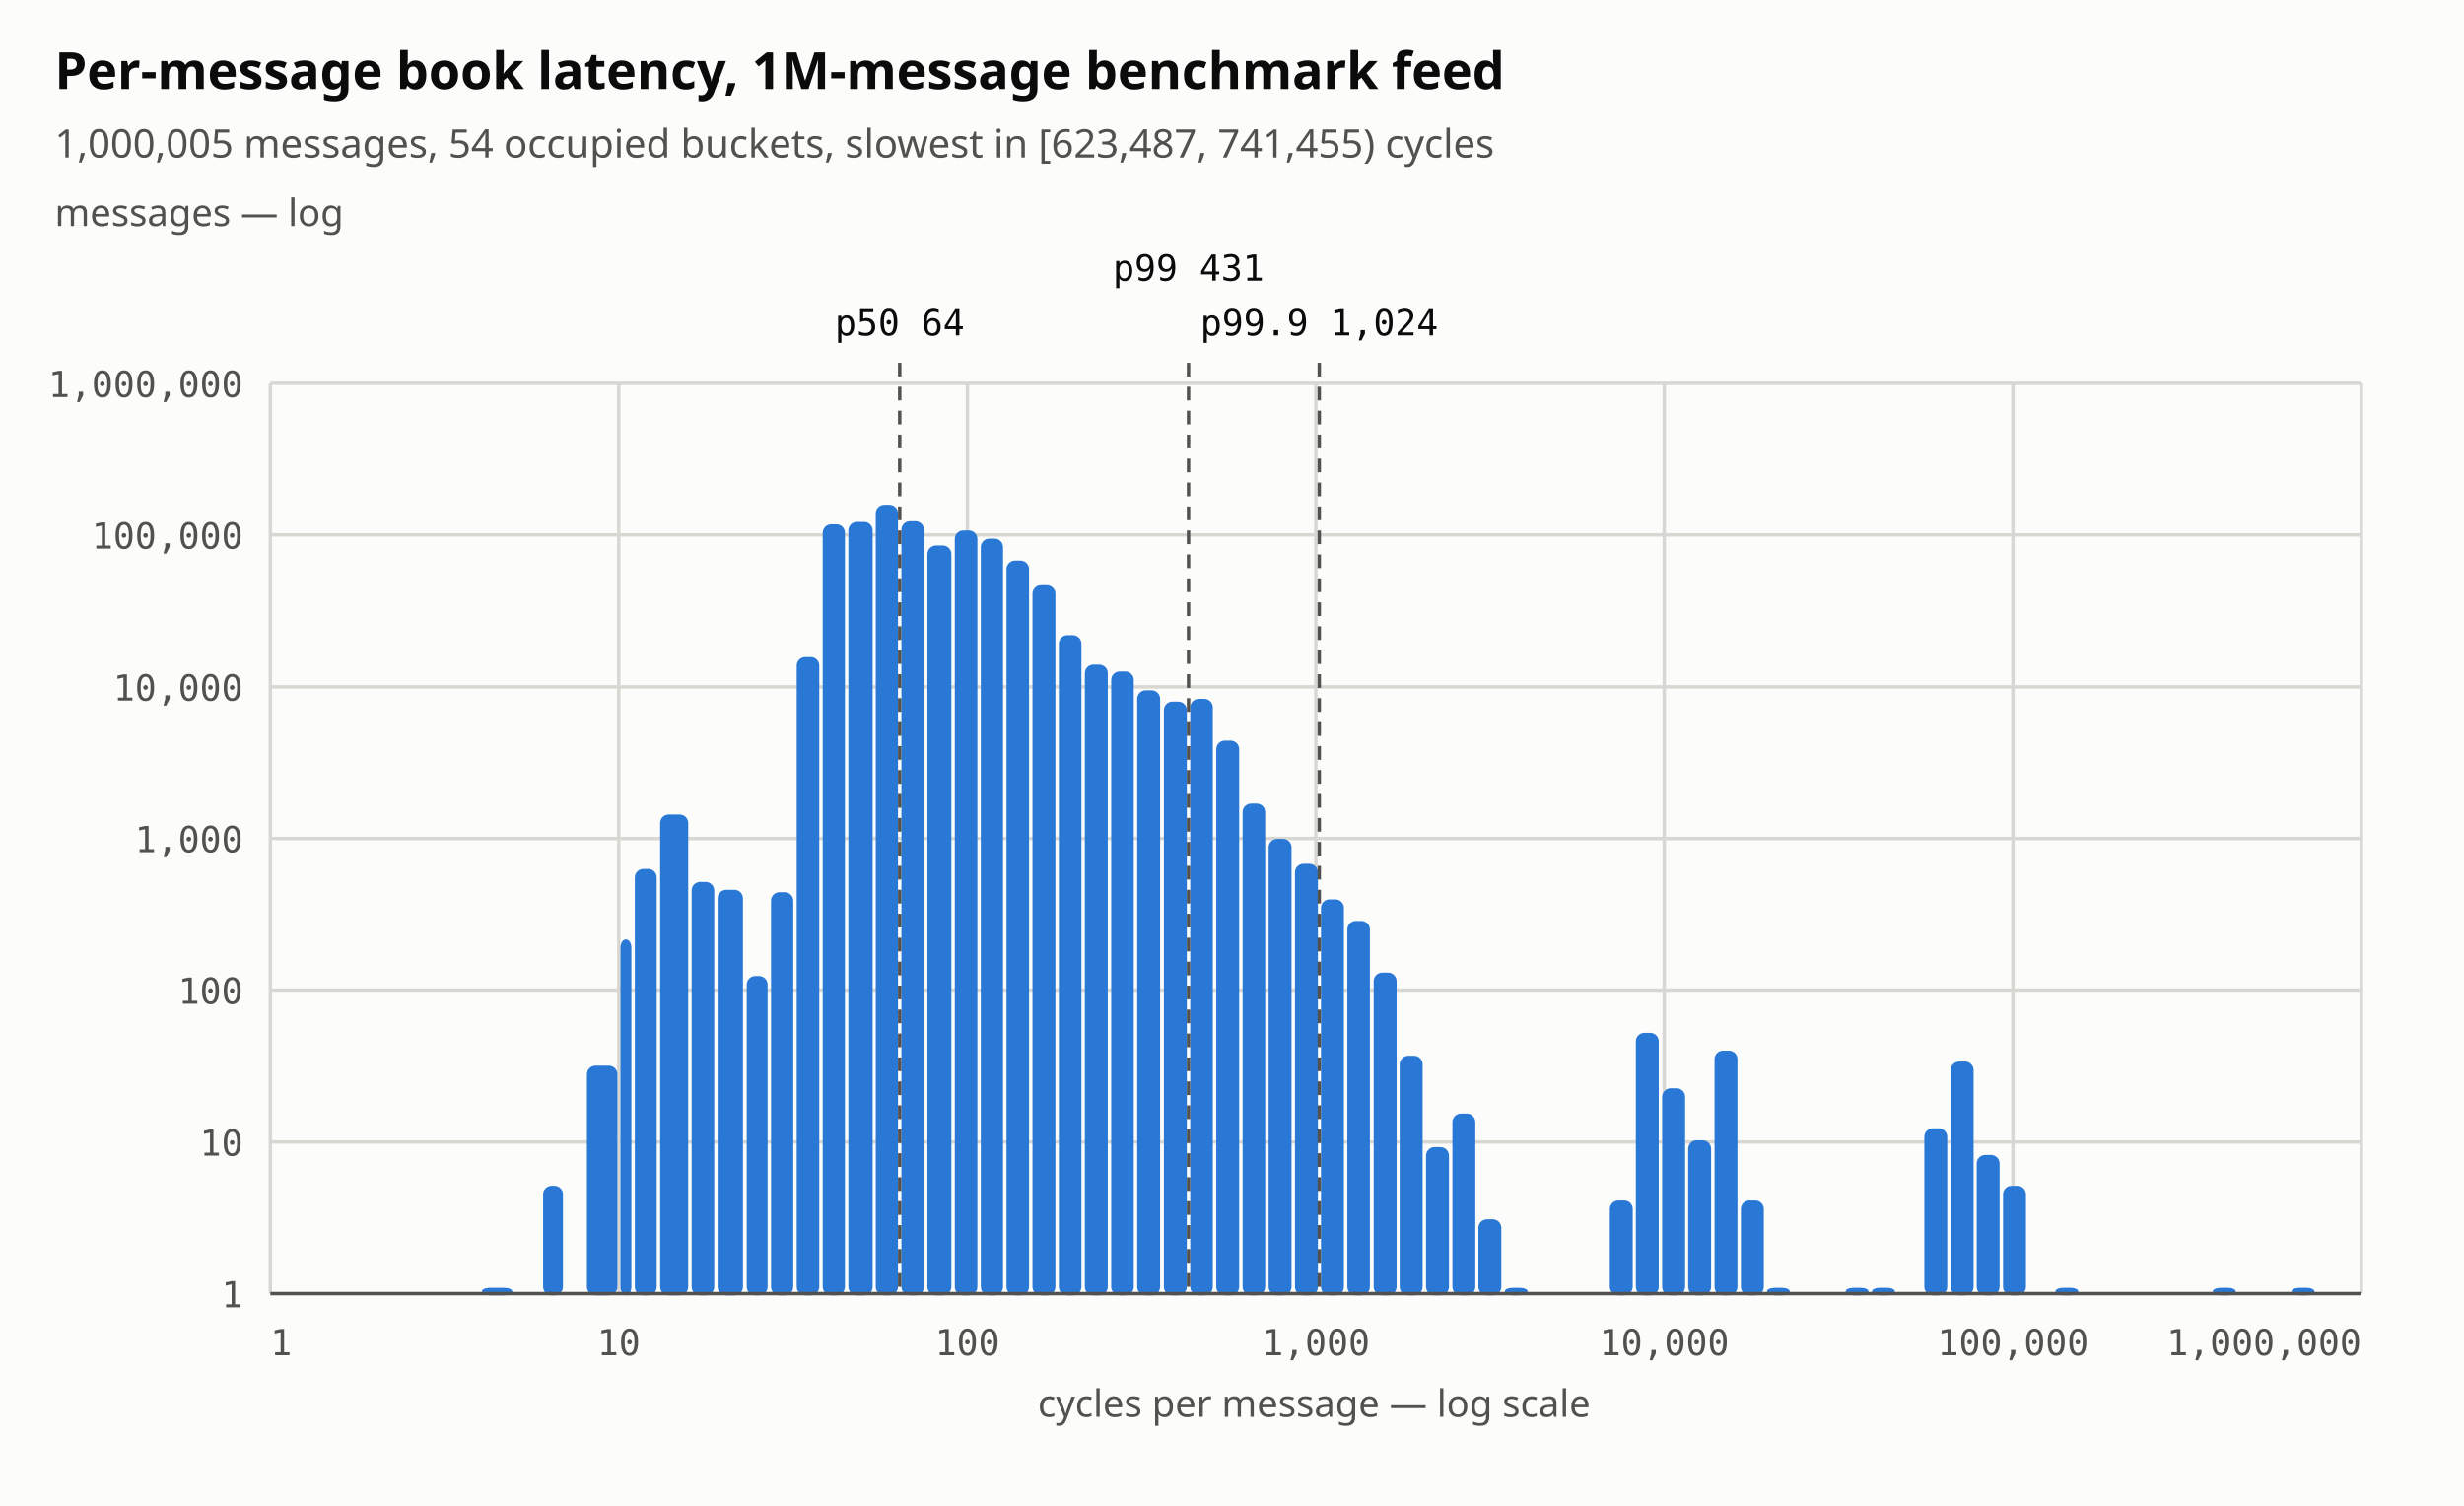
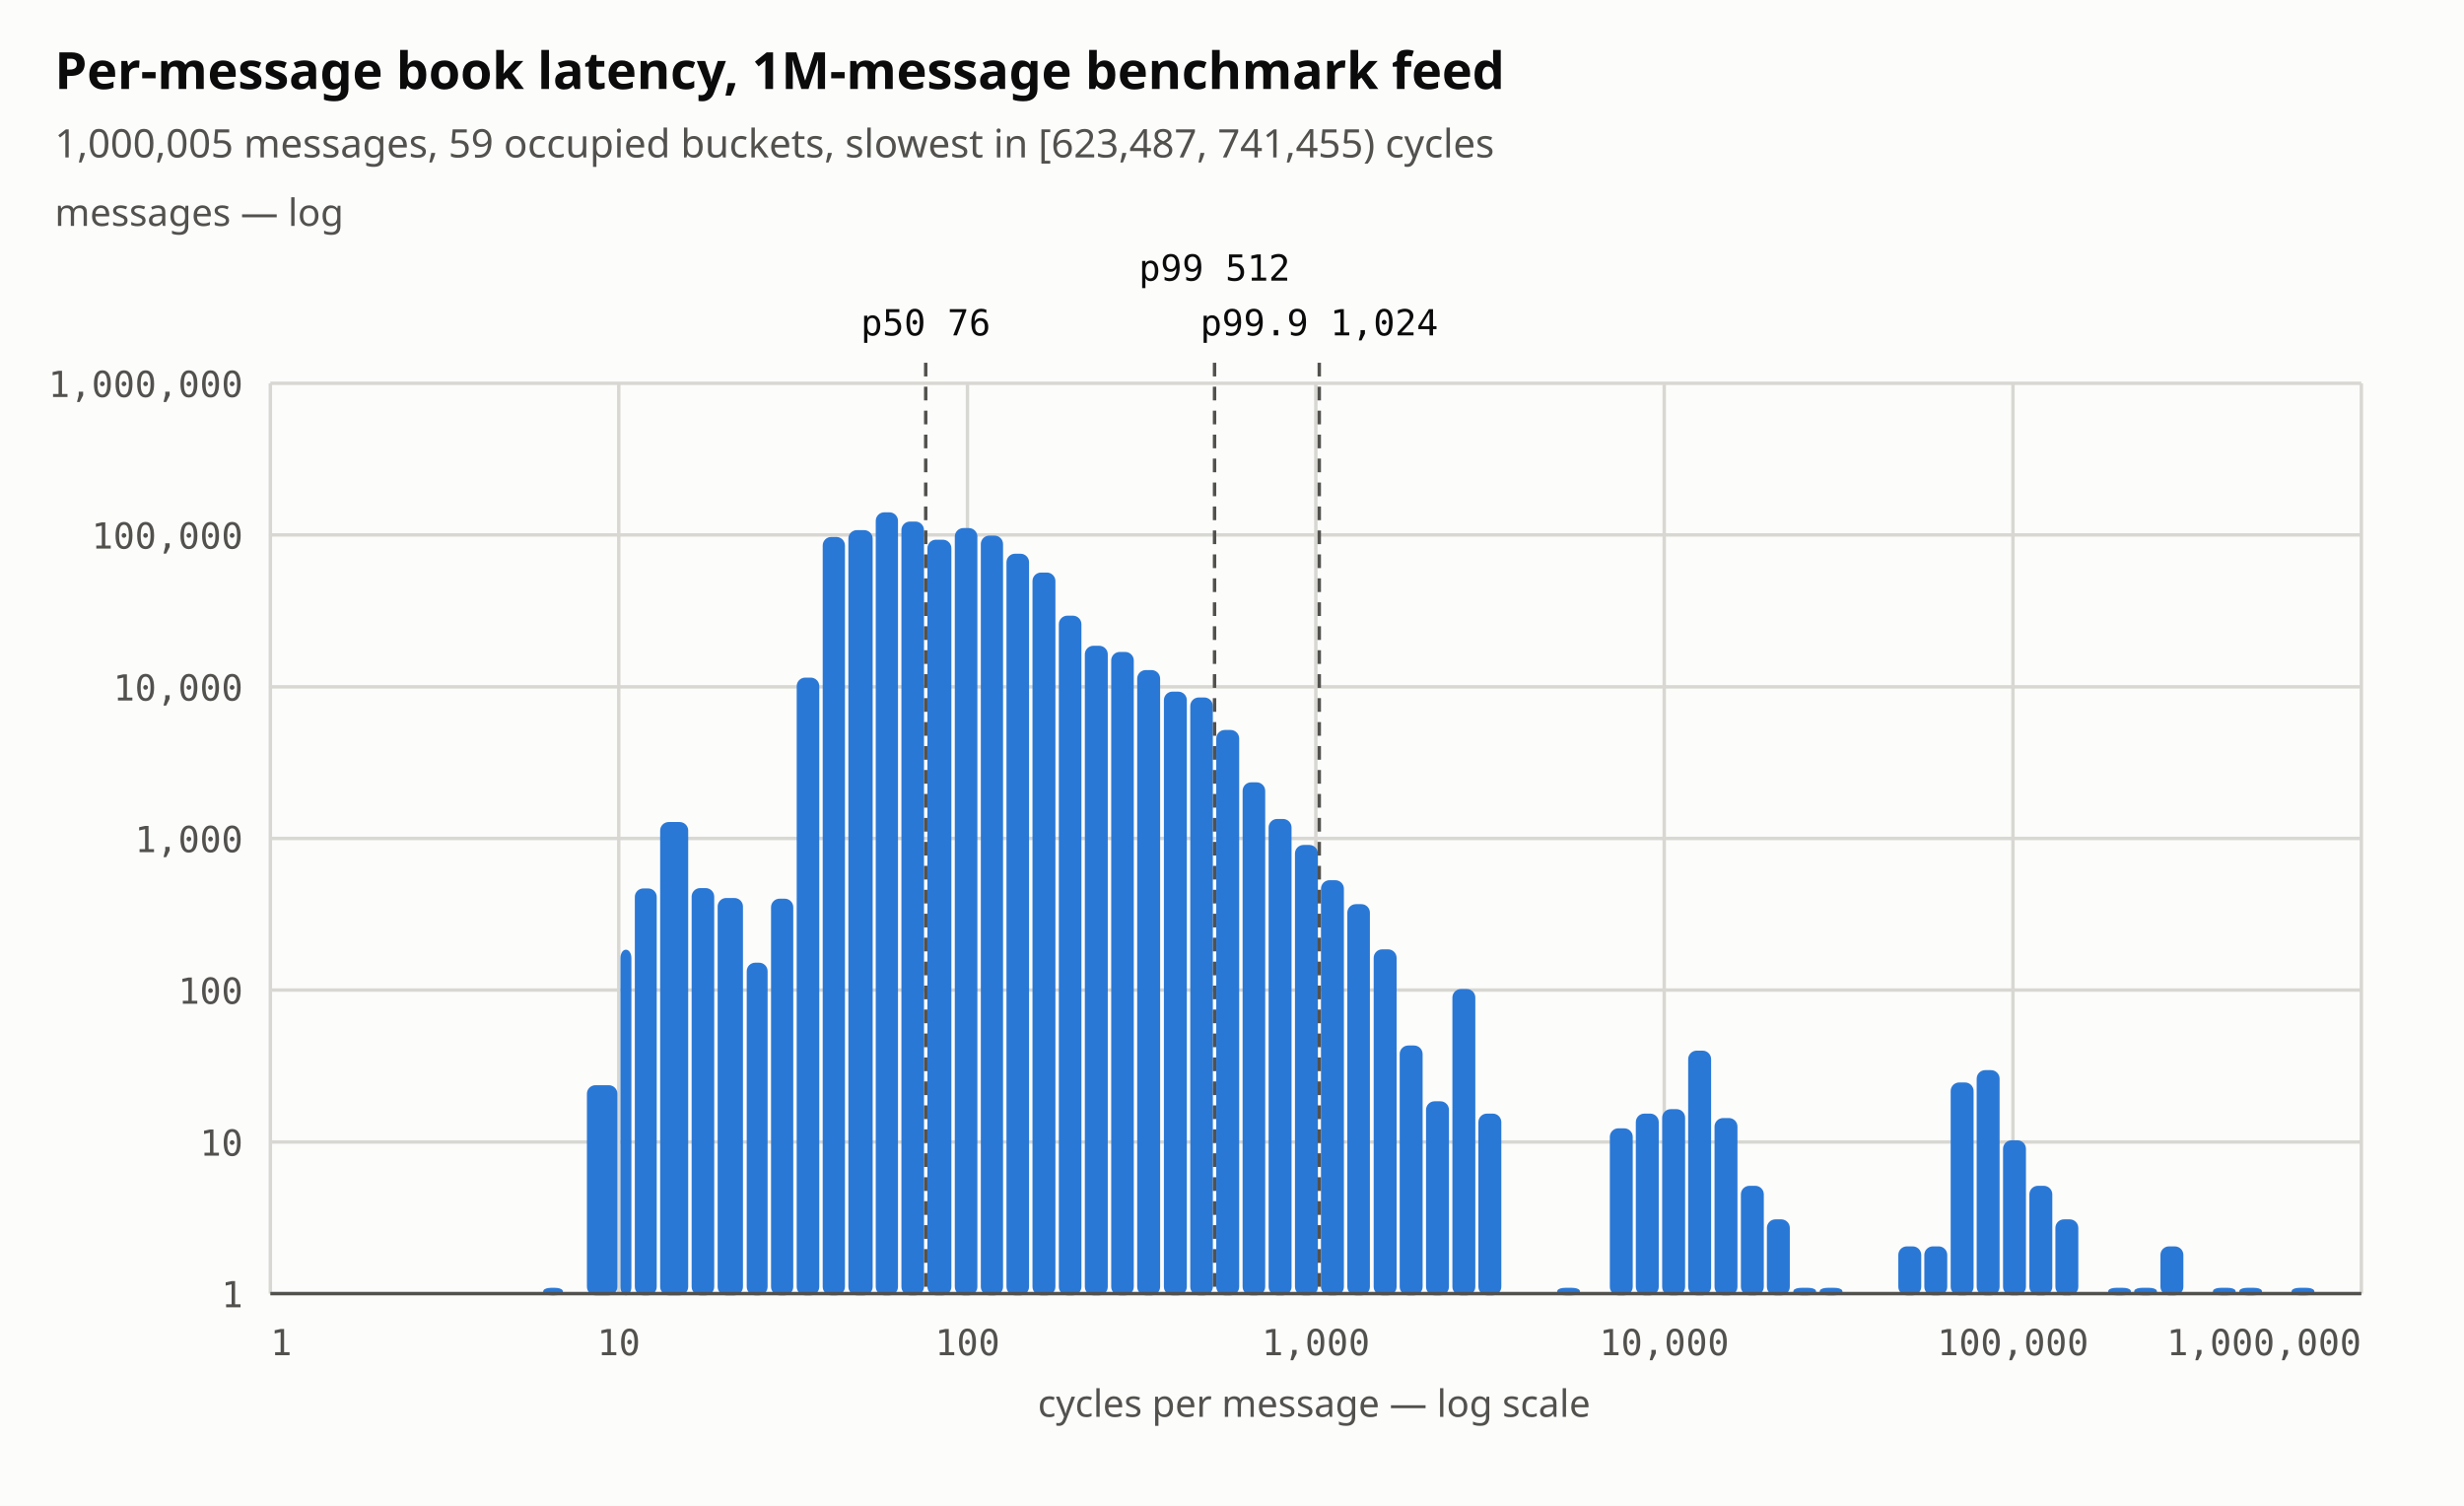
<svg xmlns="http://www.w3.org/2000/svg" viewBox="0 0 720 440" width="720" height="440" role="img" aria-label="Per-message book latency, 1M-message benchmark feed">
  <style>
  .surface { fill: #fcfcfb; }
  .ink     { fill: #0b0b0b; }
  .muted   { fill: #52514e; }
  /* Text drawn ON a filled mark, so it needs the surface colour, not ink. */
  .on-fill { fill: #fcfcfb; }
  .grid    { stroke: #d8d7d2; stroke-width: 1; }
  .axis    { stroke: #52514e; stroke-width: 1; }
  .s1 { fill: #2a78d6; stroke: #2a78d6; }
  .s2 { fill: #eb6834; stroke: #eb6834; }
  .s3 { fill: #1baf7a; stroke: #1baf7a; }
  .s4 { fill: #eda100; stroke: #eda100; }
  /* Stroke-only twins. A class that sets `fill` beats a fill="none"
     presentation attribute in the cascade, which silently turns every
     polyline into a filled blob. */
  .k1 { fill: none; stroke: #2a78d6; }
  .k2 { fill: none; stroke: #eb6834; }
  .k3 { fill: none; stroke: #1baf7a; }
  .k4 { fill: none; stroke: #eda100; }
  @media (prefers-color-scheme: dark) {
    .surface { fill: #1a1a19; }
    .ink     { fill: #ffffff; }
    .muted   { fill: #c3c2b7; }
    .on-fill { fill: #1a1a19; }
    .grid    { stroke: #3a3a38; }
    .axis    { stroke: #c3c2b7; }
    .s1 { fill: #3987e5; stroke: #3987e5; }
    .s2 { fill: #d95926; stroke: #d95926; }
    .s3 { fill: #199e70; stroke: #199e70; }
    .s4 { fill: #c98500; stroke: #c98500; }
    .k1 { stroke: #3987e5; }
    .k2 { stroke: #d95926; }
    .k3 { stroke: #199e70; }
    .k4 { stroke: #c98500; }
  }
</style>
  <rect class="surface" width="720" height="440" />
  <text class="ink" x="16" y="26" font-family="system-ui,sans-serif" font-size="15" font-weight="600">Per-message book latency, 1M-message benchmark feed</text>
-   <text class="muted" x="16" y="46" font-family="system-ui,sans-serif" font-size="11.5">1,000,005 messages, 54 occupied buckets, slowest in [623,487, 741,455) cycles</text>
+   <text class="muted" x="16" y="46" font-family="system-ui,sans-serif" font-size="11.5">1,000,005 messages, 59 occupied buckets, slowest in [623,487, 741,455) cycles</text>
  <line class="grid" x1="79" y1="378.0" x2="690" y2="378.0" />
  <text class="muted" x="71" y="382.0" text-anchor="end" font-family="ui-monospace,monospace" font-size="10.5">1</text>
  <line class="grid" x1="79" y1="333.7" x2="690" y2="333.7" />
  <text class="muted" x="71" y="337.7" text-anchor="end" font-family="ui-monospace,monospace" font-size="10.5">10</text>
  <line class="grid" x1="79" y1="289.3" x2="690" y2="289.3" />
  <text class="muted" x="71" y="293.3" text-anchor="end" font-family="ui-monospace,monospace" font-size="10.5">100</text>
  <line class="grid" x1="79" y1="245.0" x2="690" y2="245.0" />
  <text class="muted" x="71" y="249.0" text-anchor="end" font-family="ui-monospace,monospace" font-size="10.5">1,000</text>
  <line class="grid" x1="79" y1="200.7" x2="690" y2="200.7" />
  <text class="muted" x="71" y="204.7" text-anchor="end" font-family="ui-monospace,monospace" font-size="10.5">10,000</text>
  <line class="grid" x1="79" y1="156.3" x2="690" y2="156.3" />
  <text class="muted" x="71" y="160.3" text-anchor="end" font-family="ui-monospace,monospace" font-size="10.5">100,000</text>
  <line class="grid" x1="79" y1="112.0" x2="690" y2="112.0" />
  <text class="muted" x="71" y="116.0" text-anchor="end" font-family="ui-monospace,monospace" font-size="10.5">1,000,000</text>
  <line class="grid" x1="79.0" y1="112" x2="79.0" y2="378" />
  <text class="muted" x="79.0" y="396" text-anchor="start" font-family="ui-monospace,monospace" font-size="10.5">1</text>
  <line class="grid" x1="180.8" y1="112" x2="180.8" y2="378" />
  <text class="muted" x="180.8" y="396" text-anchor="middle" font-family="ui-monospace,monospace" font-size="10.5">10</text>
  <line class="grid" x1="282.7" y1="112" x2="282.7" y2="378" />
  <text class="muted" x="282.7" y="396" text-anchor="middle" font-family="ui-monospace,monospace" font-size="10.5">100</text>
  <line class="grid" x1="384.5" y1="112" x2="384.5" y2="378" />
  <text class="muted" x="384.5" y="396" text-anchor="middle" font-family="ui-monospace,monospace" font-size="10.5">1,000</text>
  <line class="grid" x1="486.3" y1="112" x2="486.3" y2="378" />
  <text class="muted" x="486.3" y="396" text-anchor="middle" font-family="ui-monospace,monospace" font-size="10.5">10,000</text>
  <line class="grid" x1="588.2" y1="112" x2="588.2" y2="378" />
  <text class="muted" x="588.2" y="396" text-anchor="middle" font-family="ui-monospace,monospace" font-size="10.5">100,000</text>
  <line class="grid" x1="690.0" y1="112" x2="690.0" y2="378" />
  <text class="muted" x="690.0" y="396" text-anchor="end" font-family="ui-monospace,monospace" font-size="10.5">1,000,000</text>
-   <rect class="s1" x="141.3" y="376.8" width="7.9" height="1.2" rx="2" />
-   <rect class="s1" x="159.2" y="347.0" width="4.8" height="31.0" rx="2" />
-   <rect class="s1" x="172.0" y="311.9" width="7.9" height="66.1" rx="2" />
-   <rect class="s1" x="181.8" y="275.0" width="2.2" height="103.0" rx="2" />
-   <rect class="s1" x="186.0" y="254.4" width="5.4" height="123.6" rx="2" />
-   <rect class="s1" x="193.4" y="238.5" width="7.2" height="139.5" rx="2" />
-   <rect class="s1" x="202.6" y="258.2" width="5.6" height="119.8" rx="2" />
-   <rect class="s1" x="210.2" y="260.5" width="6.4" height="117.5" rx="2" />
-   <rect class="s1" x="218.7" y="285.7" width="5.1" height="92.3" rx="2" />
-   <rect class="s1" x="225.8" y="261.2" width="5.5" height="116.8" rx="2" />
-   <rect class="s1" x="233.3" y="192.5" width="5.6" height="185.5" rx="2" />
-   <rect class="s1" x="240.9" y="153.7" width="5.5" height="224.3" rx="2" />
-   <rect class="s1" x="248.4" y="153.0" width="6.1" height="225.0" rx="2" />
-   <rect class="s1" x="256.4" y="148.0" width="5.5" height="230.0" rx="2" />
-   <rect class="s1" x="263.9" y="152.8" width="5.6" height="225.2" rx="2" />
-   <rect class="s1" x="271.5" y="159.9" width="6.0" height="218.1" rx="2" />
-   <rect class="s1" x="279.5" y="155.5" width="5.6" height="222.5" rx="2" />
-   <rect class="s1" x="287.1" y="157.9" width="5.5" height="220.1" rx="2" />
-   <rect class="s1" x="294.6" y="164.3" width="5.6" height="213.7" rx="2" />
-   <rect class="s1" x="302.2" y="171.5" width="5.7" height="206.5" rx="2" />
-   <rect class="s1" x="309.9" y="186.1" width="5.6" height="191.9" rx="2" />
-   <rect class="s1" x="317.5" y="194.7" width="5.7" height="183.3" rx="2" />
-   <rect class="s1" x="325.2" y="196.7" width="5.6" height="181.3" rx="2" />
-   <rect class="s1" x="332.8" y="202.2" width="5.7" height="175.8" rx="2" />
-   <rect class="s1" x="340.6" y="205.5" width="5.7" height="172.5" rx="2" />
-   <rect class="s1" x="348.3" y="204.7" width="5.6" height="173.3" rx="2" />
-   <rect class="s1" x="355.9" y="216.9" width="5.7" height="161.1" rx="2" />
-   <rect class="s1" x="363.6" y="235.3" width="5.6" height="142.7" rx="2" />
-   <rect class="s1" x="371.2" y="245.6" width="5.7" height="132.4" rx="2" />
-   <rect class="s1" x="378.9" y="252.9" width="5.7" height="125.1" rx="2" />
-   <rect class="s1" x="386.5" y="263.3" width="5.7" height="114.7" rx="2" />
-   <rect class="s1" x="394.2" y="269.6" width="5.6" height="108.4" rx="2" />
-   <rect class="s1" x="401.9" y="284.7" width="5.7" height="93.3" rx="2" />
-   <rect class="s1" x="409.5" y="309.0" width="5.7" height="69.0" rx="2" />
-   <rect class="s1" x="417.2" y="335.7" width="5.7" height="42.3" rx="2" />
-   <rect class="s1" x="424.9" y="325.9" width="5.7" height="52.1" rx="2" />
-   <rect class="s1" x="432.5" y="356.8" width="5.7" height="21.2" rx="2" />
-   <rect class="s1" x="440.2" y="376.8" width="5.7" height="1.2" rx="2" />
-   <rect class="s1" x="470.9" y="351.3" width="5.7" height="26.7" rx="2" />
-   <rect class="s1" x="478.5" y="302.3" width="5.7" height="75.7" rx="2" />
-   <rect class="s1" x="486.2" y="318.5" width="5.7" height="59.5" rx="2" />
-   <rect class="s1" x="493.8" y="333.7" width="5.7" height="44.3" rx="2" />
-   <rect class="s1" x="501.5" y="307.5" width="5.7" height="70.5" rx="2" />
-   <rect class="s1" x="509.2" y="351.3" width="5.7" height="26.7" rx="2" />
-   <rect class="s1" x="516.8" y="376.8" width="5.7" height="1.2" rx="2" />
-   <rect class="s1" x="539.8" y="376.8" width="5.7" height="1.2" rx="2" />
-   <rect class="s1" x="547.5" y="376.8" width="5.7" height="1.2" rx="2" />
-   <rect class="s1" x="562.8" y="330.2" width="5.7" height="47.8" rx="2" />
-   <rect class="s1" x="570.5" y="310.7" width="5.7" height="67.3" rx="2" />
-   <rect class="s1" x="578.1" y="338.0" width="5.7" height="40.0" rx="2" />
-   <rect class="s1" x="585.8" y="347.0" width="5.7" height="31.0" rx="2" />
-   <rect class="s1" x="601.1" y="376.8" width="5.7" height="1.2" rx="2" />
+   <rect class="s1" x="159.2" y="376.8" width="4.8" height="1.2" rx="2" />
+   <rect class="s1" x="172.0" y="317.6" width="7.9" height="60.4" rx="2" />
+   <rect class="s1" x="181.8" y="278.0" width="2.2" height="100.0" rx="2" />
+   <rect class="s1" x="186.0" y="260.1" width="5.4" height="117.9" rx="2" />
+   <rect class="s1" x="193.4" y="240.7" width="7.2" height="137.3" rx="2" />
+   <rect class="s1" x="202.6" y="260.0" width="5.6" height="118.0" rx="2" />
+   <rect class="s1" x="210.2" y="262.9" width="6.4" height="115.1" rx="2" />
+   <rect class="s1" x="218.7" y="281.8" width="5.1" height="96.2" rx="2" />
+   <rect class="s1" x="225.8" y="263.1" width="5.5" height="114.9" rx="2" />
+   <rect class="s1" x="233.3" y="198.5" width="5.6" height="179.5" rx="2" />
+   <rect class="s1" x="240.9" y="157.4" width="5.5" height="220.6" rx="2" />
+   <rect class="s1" x="248.4" y="155.4" width="6.1" height="222.6" rx="2" />
+   <rect class="s1" x="256.4" y="150.2" width="5.5" height="227.8" rx="2" />
+   <rect class="s1" x="263.9" y="152.9" width="5.6" height="225.1" rx="2" />
+   <rect class="s1" x="271.5" y="158.2" width="6.0" height="219.8" rx="2" />
+   <rect class="s1" x="279.5" y="154.8" width="5.6" height="223.2" rx="2" />
+   <rect class="s1" x="287.1" y="157.0" width="5.5" height="221.0" rx="2" />
+   <rect class="s1" x="294.6" y="162.3" width="5.6" height="215.7" rx="2" />
+   <rect class="s1" x="302.2" y="167.8" width="5.7" height="210.2" rx="2" />
+   <rect class="s1" x="309.9" y="180.4" width="5.6" height="197.6" rx="2" />
+   <rect class="s1" x="317.5" y="189.2" width="5.7" height="188.8" rx="2" />
+   <rect class="s1" x="325.2" y="191.0" width="5.6" height="187.0" rx="2" />
+   <rect class="s1" x="332.8" y="196.3" width="5.7" height="181.7" rx="2" />
+   <rect class="s1" x="340.6" y="202.6" width="5.7" height="175.4" rx="2" />
+   <rect class="s1" x="348.3" y="204.3" width="5.6" height="173.7" rx="2" />
+   <rect class="s1" x="355.9" y="213.8" width="5.7" height="164.2" rx="2" />
+   <rect class="s1" x="363.6" y="229.1" width="5.6" height="148.9" rx="2" />
+   <rect class="s1" x="371.2" y="239.8" width="5.7" height="138.2" rx="2" />
+   <rect class="s1" x="378.9" y="247.4" width="5.7" height="130.6" rx="2" />
+   <rect class="s1" x="386.5" y="257.7" width="5.7" height="120.3" rx="2" />
+   <rect class="s1" x="394.2" y="264.7" width="5.6" height="113.3" rx="2" />
+   <rect class="s1" x="401.9" y="277.9" width="5.7" height="100.1" rx="2" />
+   <rect class="s1" x="409.5" y="306.0" width="5.7" height="72.0" rx="2" />
+   <rect class="s1" x="417.2" y="322.3" width="5.7" height="55.7" rx="2" />
+   <rect class="s1" x="424.9" y="289.5" width="5.7" height="88.5" rx="2" />
+   <rect class="s1" x="432.5" y="325.9" width="5.7" height="52.1" rx="2" />
+   <rect class="s1" x="455.5" y="376.8" width="5.7" height="1.2" rx="2" />
+   <rect class="s1" x="470.9" y="330.2" width="5.7" height="47.8" rx="2" />
+   <rect class="s1" x="478.5" y="325.9" width="5.7" height="52.1" rx="2" />
+   <rect class="s1" x="486.2" y="324.6" width="5.7" height="53.4" rx="2" />
+   <rect class="s1" x="493.8" y="307.5" width="5.7" height="70.5" rx="2" />
+   <rect class="s1" x="501.5" y="327.2" width="5.7" height="50.8" rx="2" />
+   <rect class="s1" x="509.2" y="347.0" width="5.7" height="31.0" rx="2" />
+   <rect class="s1" x="516.8" y="356.8" width="5.7" height="21.2" rx="2" />
+   <rect class="s1" x="524.5" y="376.8" width="5.7" height="1.2" rx="2" />
+   <rect class="s1" x="532.2" y="376.8" width="5.7" height="1.2" rx="2" />
+   <rect class="s1" x="555.2" y="364.7" width="5.7" height="13.3" rx="2" />
+   <rect class="s1" x="562.8" y="364.7" width="5.7" height="13.3" rx="2" />
+   <rect class="s1" x="570.5" y="316.8" width="5.7" height="61.2" rx="2" />
+   <rect class="s1" x="578.1" y="313.2" width="5.7" height="64.8" rx="2" />
+   <rect class="s1" x="585.8" y="333.7" width="5.7" height="44.3" rx="2" />
+   <rect class="s1" x="593.5" y="347.0" width="5.7" height="31.0" rx="2" />
+   <rect class="s1" x="601.1" y="356.8" width="5.7" height="21.2" rx="2" />
+   <rect class="s1" x="616.5" y="376.8" width="5.7" height="1.2" rx="2" />
+   <rect class="s1" x="624.1" y="376.8" width="5.7" height="1.2" rx="2" />
+   <rect class="s1" x="631.8" y="364.7" width="5.7" height="13.3" rx="2" />
  <rect class="s1" x="647.1" y="376.8" width="5.7" height="1.2" rx="2" />
+   <rect class="s1" x="654.8" y="376.8" width="5.7" height="1.2" rx="2" />
  <rect class="s1" x="670.1" y="376.8" width="5.7" height="1.2" rx="2" />
  <line class="axis" x1="79" y1="378" x2="690" y2="378" />
-   <line class="axis" x1="262.9" y1="106" x2="262.9" y2="378" stroke-dasharray="4 3" />
-   <text class="ink" x="262.9" y="98" text-anchor="middle" font-family="ui-monospace,monospace" font-size="10.5">p50 64</text>
-   <line class="axis" x1="347.3" y1="106" x2="347.3" y2="378" stroke-dasharray="4 3" />
-   <text class="ink" x="347.3" y="82" text-anchor="middle" font-family="ui-monospace,monospace" font-size="10.5">p99 431</text>
+   <line class="axis" x1="270.5" y1="106" x2="270.5" y2="378" stroke-dasharray="4 3" />
+   <text class="ink" x="270.5" y="98" text-anchor="middle" font-family="ui-monospace,monospace" font-size="10.5">p50 76</text>
+   <line class="axis" x1="354.9" y1="106" x2="354.9" y2="378" stroke-dasharray="4 3" />
+   <text class="ink" x="354.9" y="82" text-anchor="middle" font-family="ui-monospace,monospace" font-size="10.5">p99 512</text>
  <line class="axis" x1="385.5" y1="106" x2="385.5" y2="378" stroke-dasharray="4 3" />
  <text class="ink" x="385.5" y="98" text-anchor="middle" font-family="ui-monospace,monospace" font-size="10.5">p99.9 1,024</text>
  <text class="muted" x="384" y="414" text-anchor="middle" font-family="system-ui,sans-serif" font-size="11">cycles per message — log scale</text>
  <text class="muted" x="16" y="66" font-family="system-ui,sans-serif" font-size="11">messages — log</text>
</svg>
